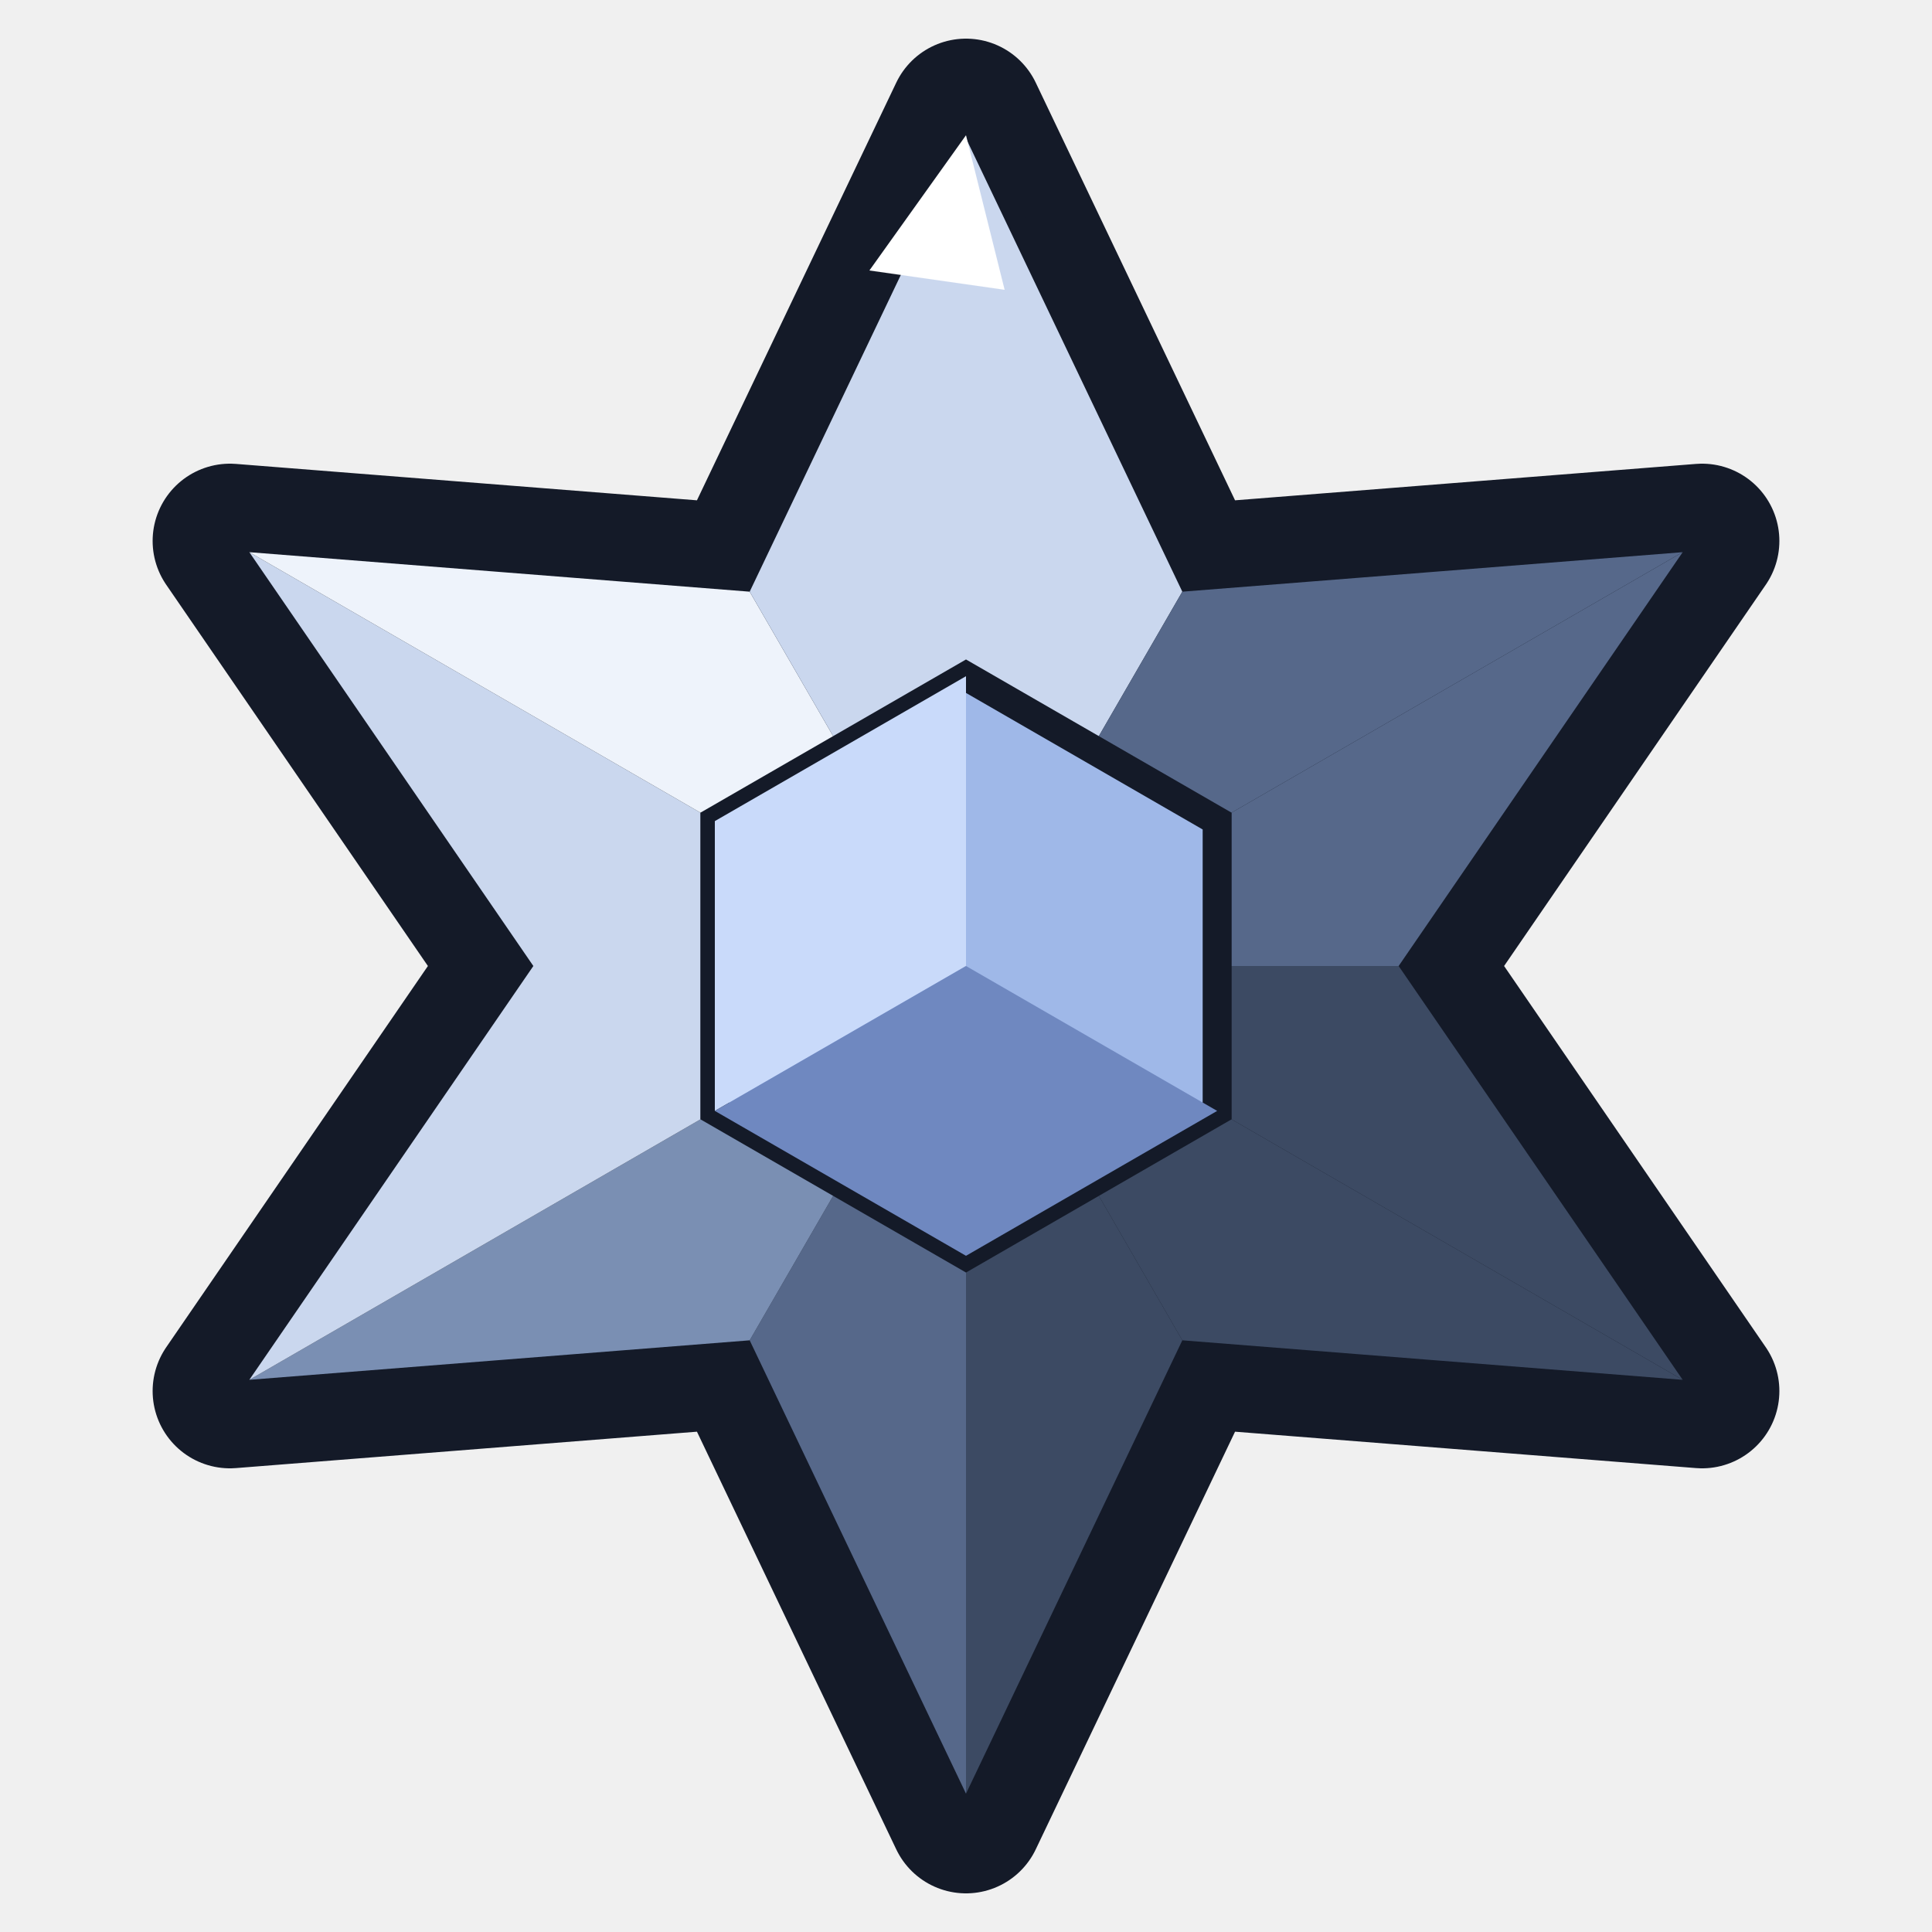
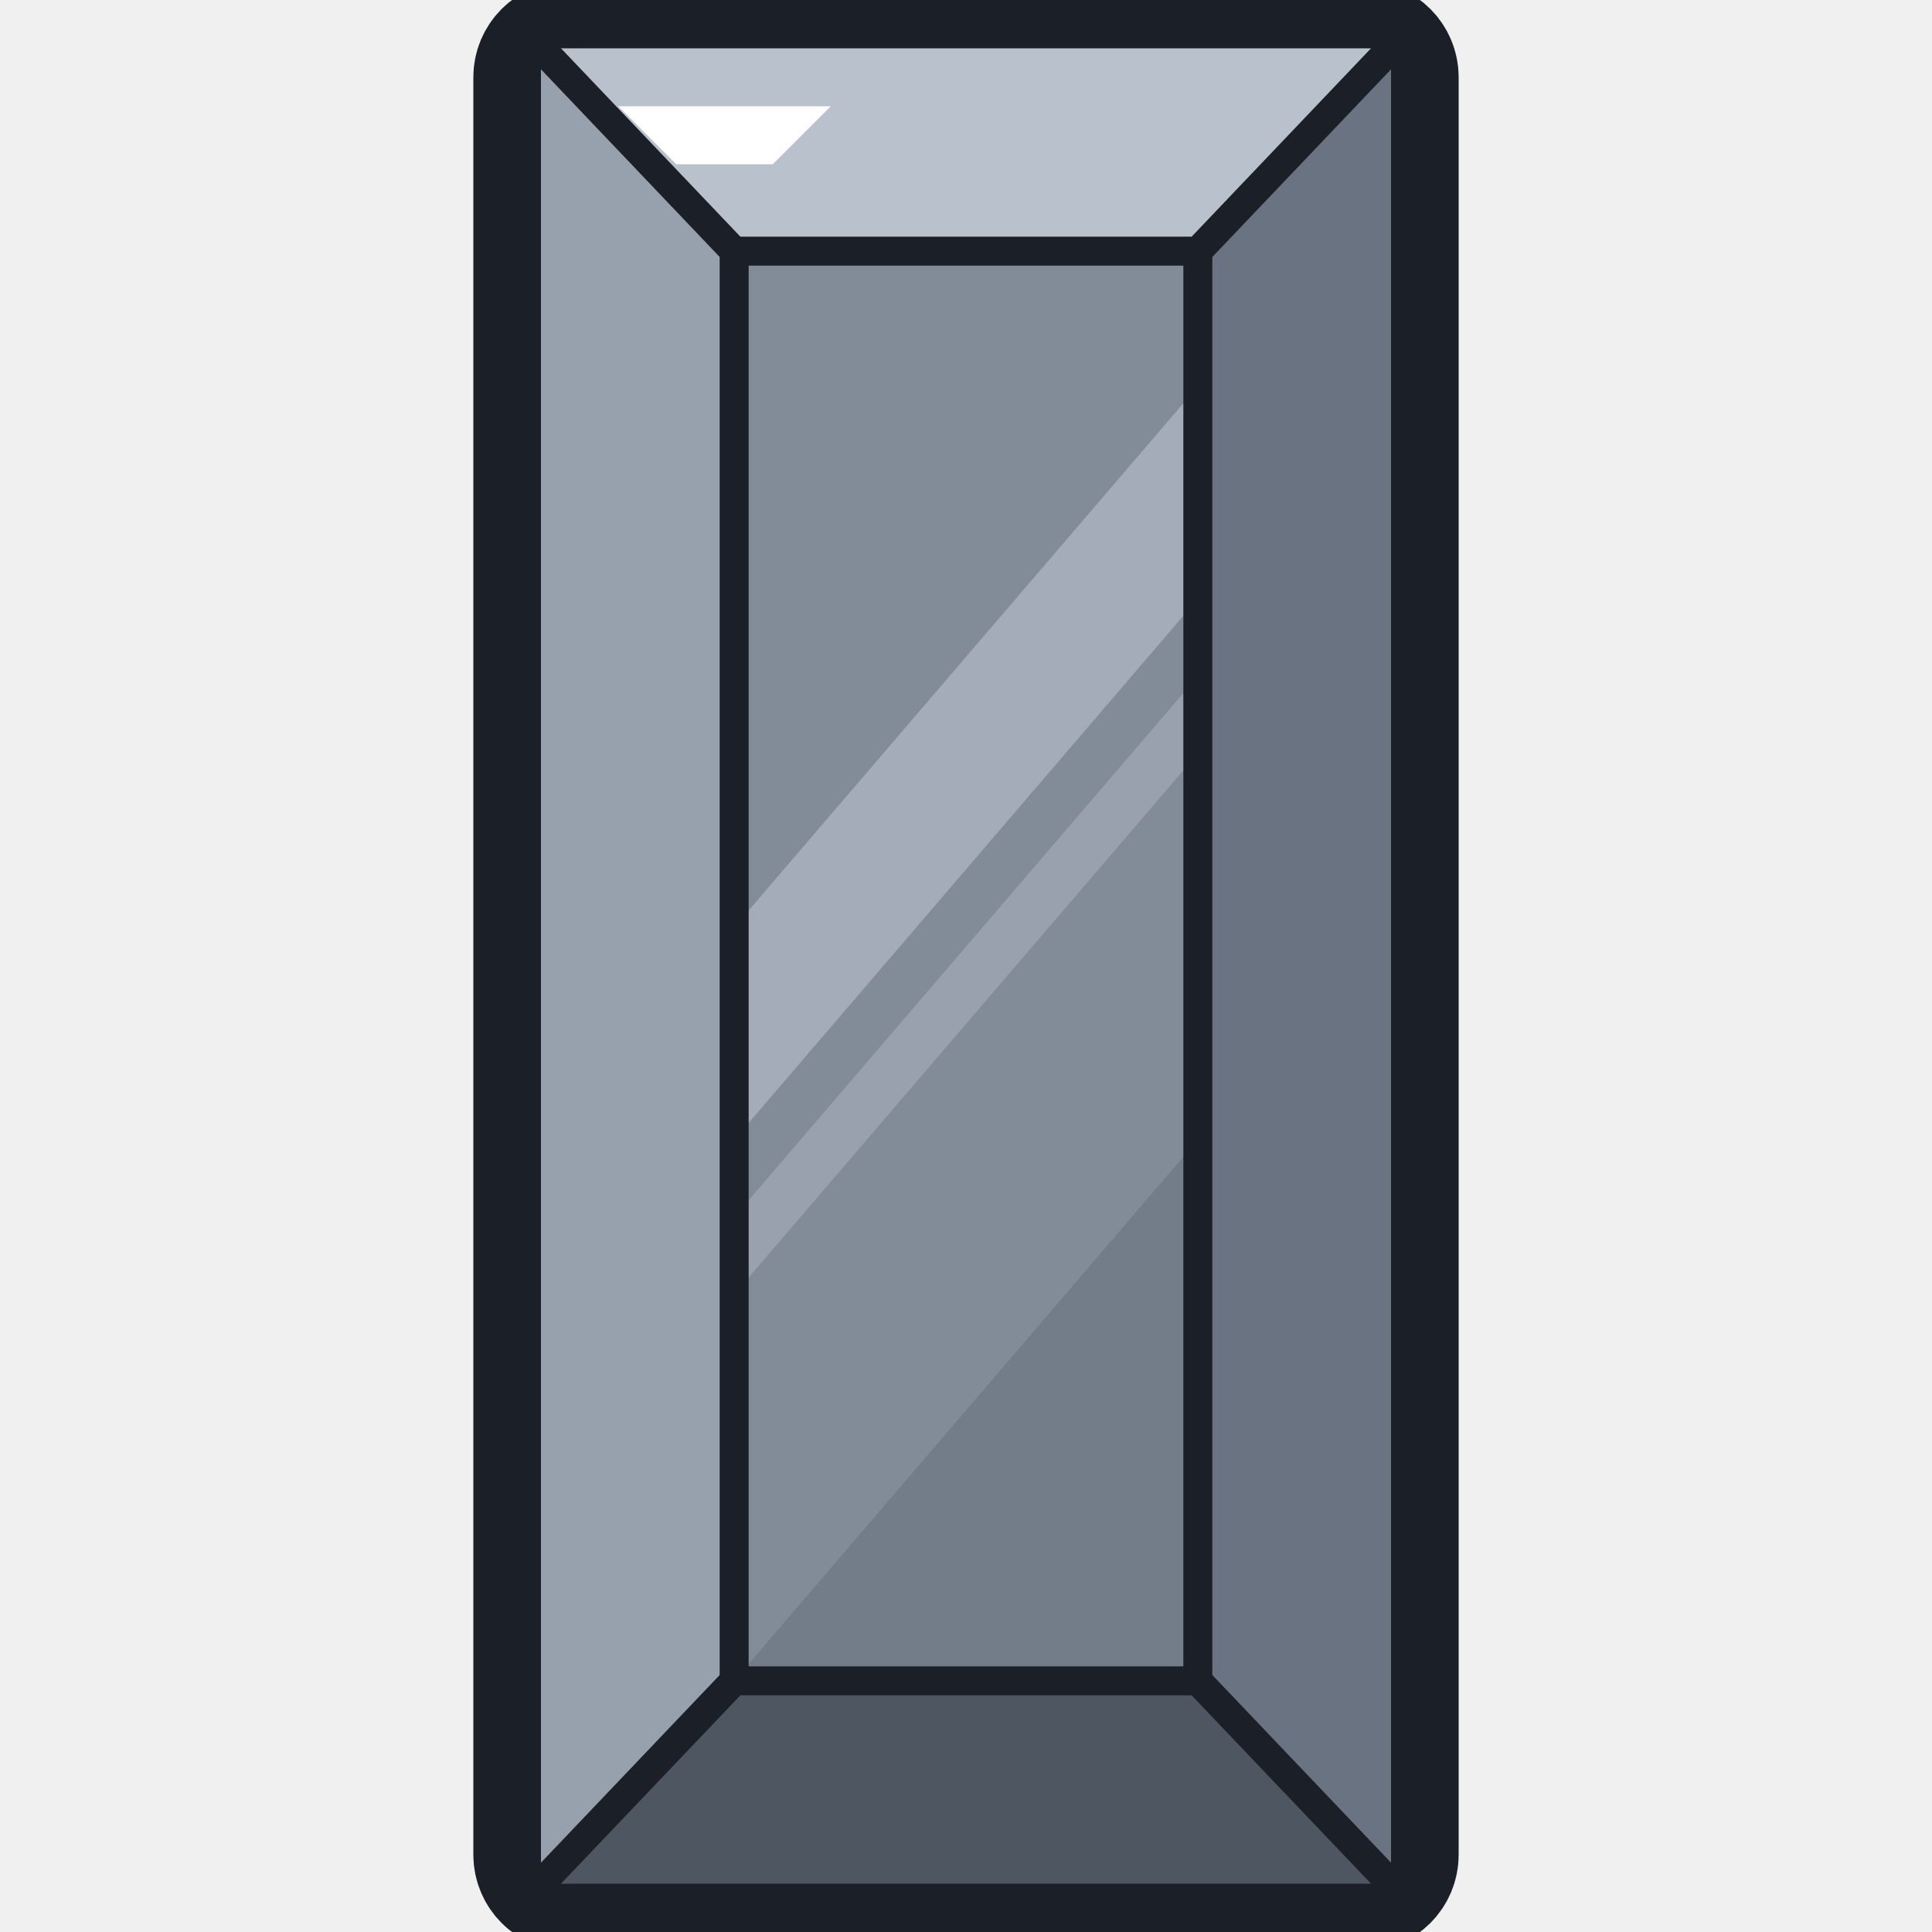
<svg xmlns="http://www.w3.org/2000/svg" viewBox="0 0 200 200" width="200" height="200">
-   <polygon points="100.0,12.0 123.0,60.2 176.2,56.0 146.0,100.0 176.2,144.0 123.0,139.8 100.0,188.0 77.0,139.8 23.8,144.0 54.0,100.0 23.8,56.0 77.0,60.2" fill="#141a28" stroke="#141a28" stroke-width="16" stroke-linejoin="round" />
-   <polygon points="100,100 100.0,12.0 123.0,60.2" fill="#cad7ee" />
-   <polygon points="100,100 123.0,60.2 176.2,56.0" fill="#56688a" />
-   <polygon points="100,100 176.2,56.0 146.0,100.0" fill="#56688a" />
-   <polygon points="100,100 146.0,100.0 176.2,144.0" fill="#3c4a63" />
-   <polygon points="100,100 176.2,144.0 123.0,139.8" fill="#3c4a63" />
-   <polygon points="100,100 123.0,139.8 100.0,188.0" fill="#3c4a63" />
-   <polygon points="100,100 100.0,188.0 77.0,139.8" fill="#56688a" />
-   <polygon points="100,100 77.0,139.8 23.8,144.0" fill="#7a8fb3" />
-   <polygon points="100,100 23.8,144.0 54.0,100.0" fill="#cad7ee" />
-   <polygon points="100,100 54.0,100.0 23.8,56.0" fill="#cad7ee" />
-   <polygon points="100,100 23.8,56.0 77.0,60.2" fill="#eef3fb" />
-   <polygon points="100,100 77.0,60.2 100.0,12.0" fill="#cad7ee" />
-   <polygon points="100.0,70.0 126.0,85.0 126.0,115.0 100.0,130.0 74.0,115.0 74.0,85.0" fill="#9fb8e8" stroke="#141a28" stroke-width="3" />
-   <polygon points="100,70 74,85 74,115 100,100" fill="#c9dafa" />
-   <polygon points="100,100 126,115 100,130 74,115" fill="#6f88c0" />
-   <polygon points="100.0,12.0 123.0,60.2 176.2,56.0 146.0,100.0 176.2,144.0 123.0,139.8 100.0,188.0 77.0,139.8 23.8,144.0 54.0,100.0 23.8,56.0 77.0,60.2" fill="none" stroke="#141a28" stroke-width="2" />
-   <polygon points="90,28 100,14 104,30" fill="#ffffff" />
+   <defs>
+     <clipPath id="t">
+       <rect x="76" y="26" width="48" height="148" />
+     </clipPath>
+   </defs>
+   <rect x="56" y="5" width="88" height="190" rx="3" fill="#1b1f27" stroke="#1b1f27" stroke-width="14" stroke-linejoin="round" />
+   <polygon points="56,5 144,5 124,26 76,26" fill="#b9c1cc" />
+   <polygon points="56,5 76,26 76,174 56,195" fill="#97a0ad" />
+   <polygon points="144,5 144,195 124,174 124,26" fill="#6a7381" />
+   <polygon points="56,195 76,174 124,174 144,195" fill="#4e5662" />
+   <rect x="76" y="26" width="48" height="148" fill="#828b98" />
+   <g clip-path="url(#t)">
+     <polygon points="76,96 124,40 124,62 76,118" fill="#a3acb8" />
+     <polygon points="76,126 124,70 124,78 76,134" fill="#98a1ad" />
+     <polygon points="76,174 124,118 124,174" fill="#737c89" />
+   </g>
+   <g fill="none" stroke="#1b1f27" stroke-width="3" stroke-linejoin="round">
+     <rect x="76" y="26" width="48" height="148" />
+     <line x1="56" y1="5" x2="76" y2="26" />
+     <line x1="144" y1="5" x2="124" y2="26" />
+     <line x1="56" y1="195" x2="76" y2="174" />
+     <line x1="144" y1="195" x2="124" y2="174" />
+   </g>
+   <polygon points="64,11 86,11 80,17 70,17" fill="#ffffff" />
</svg>
